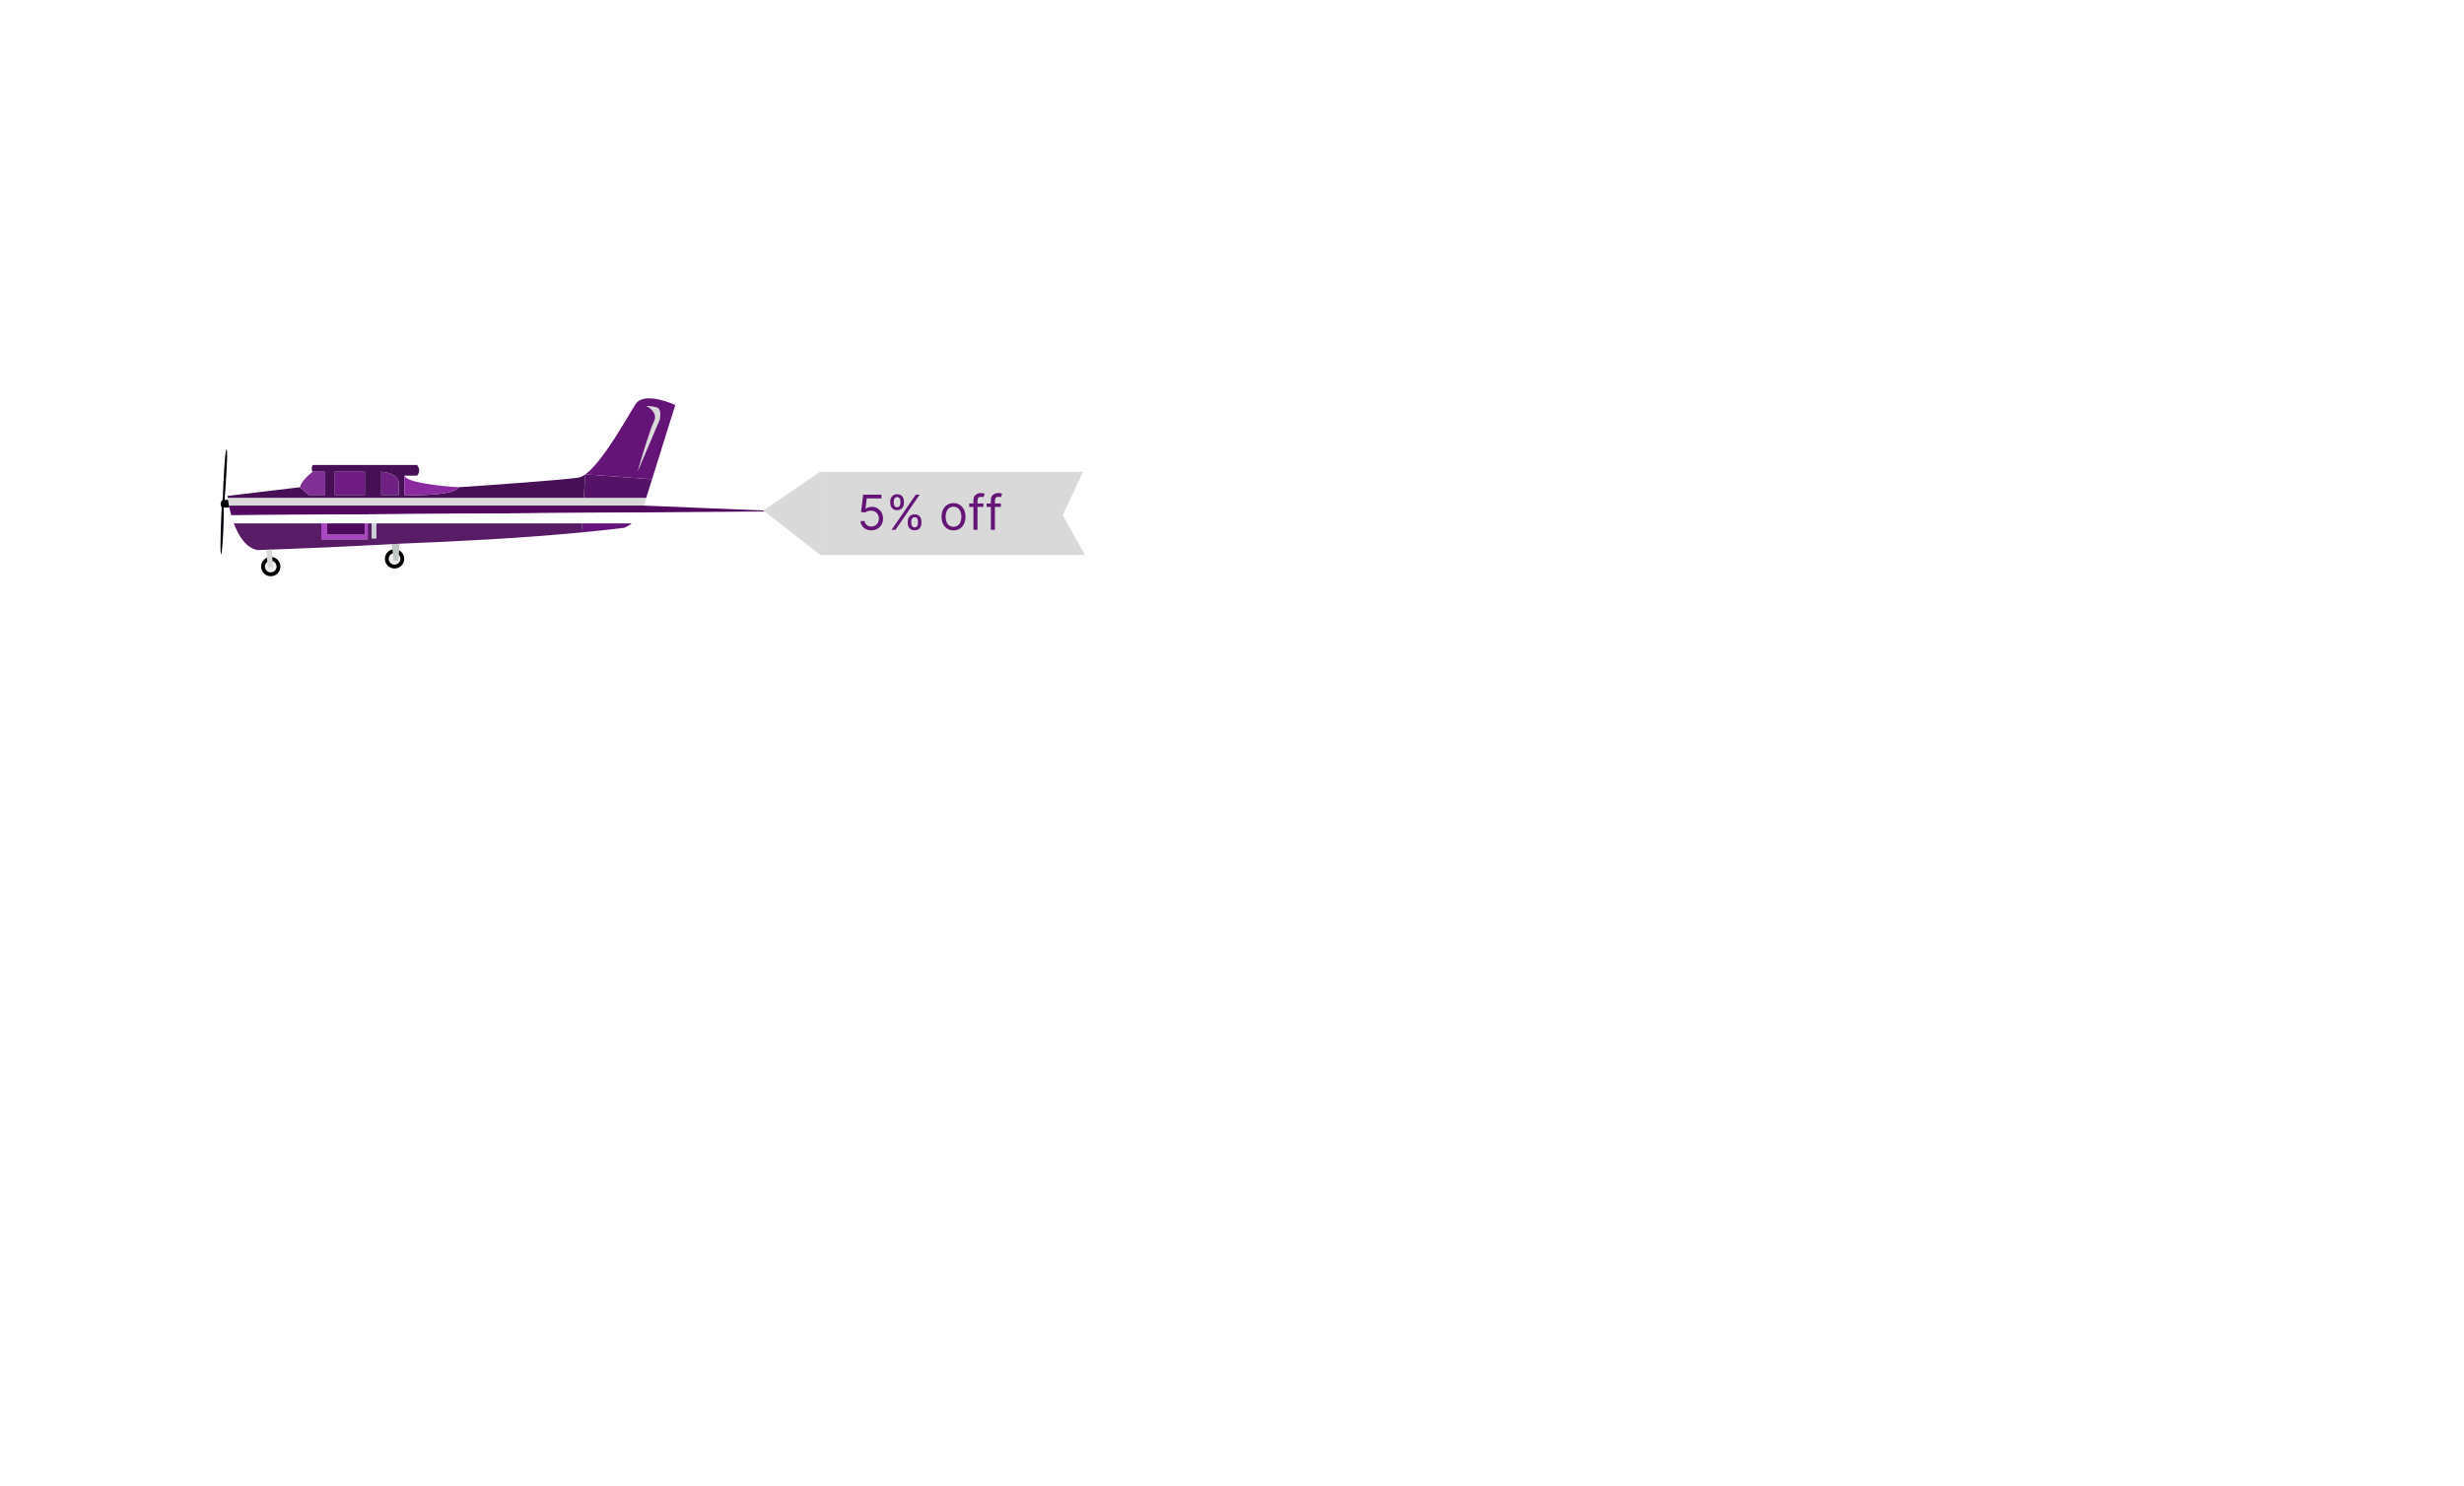
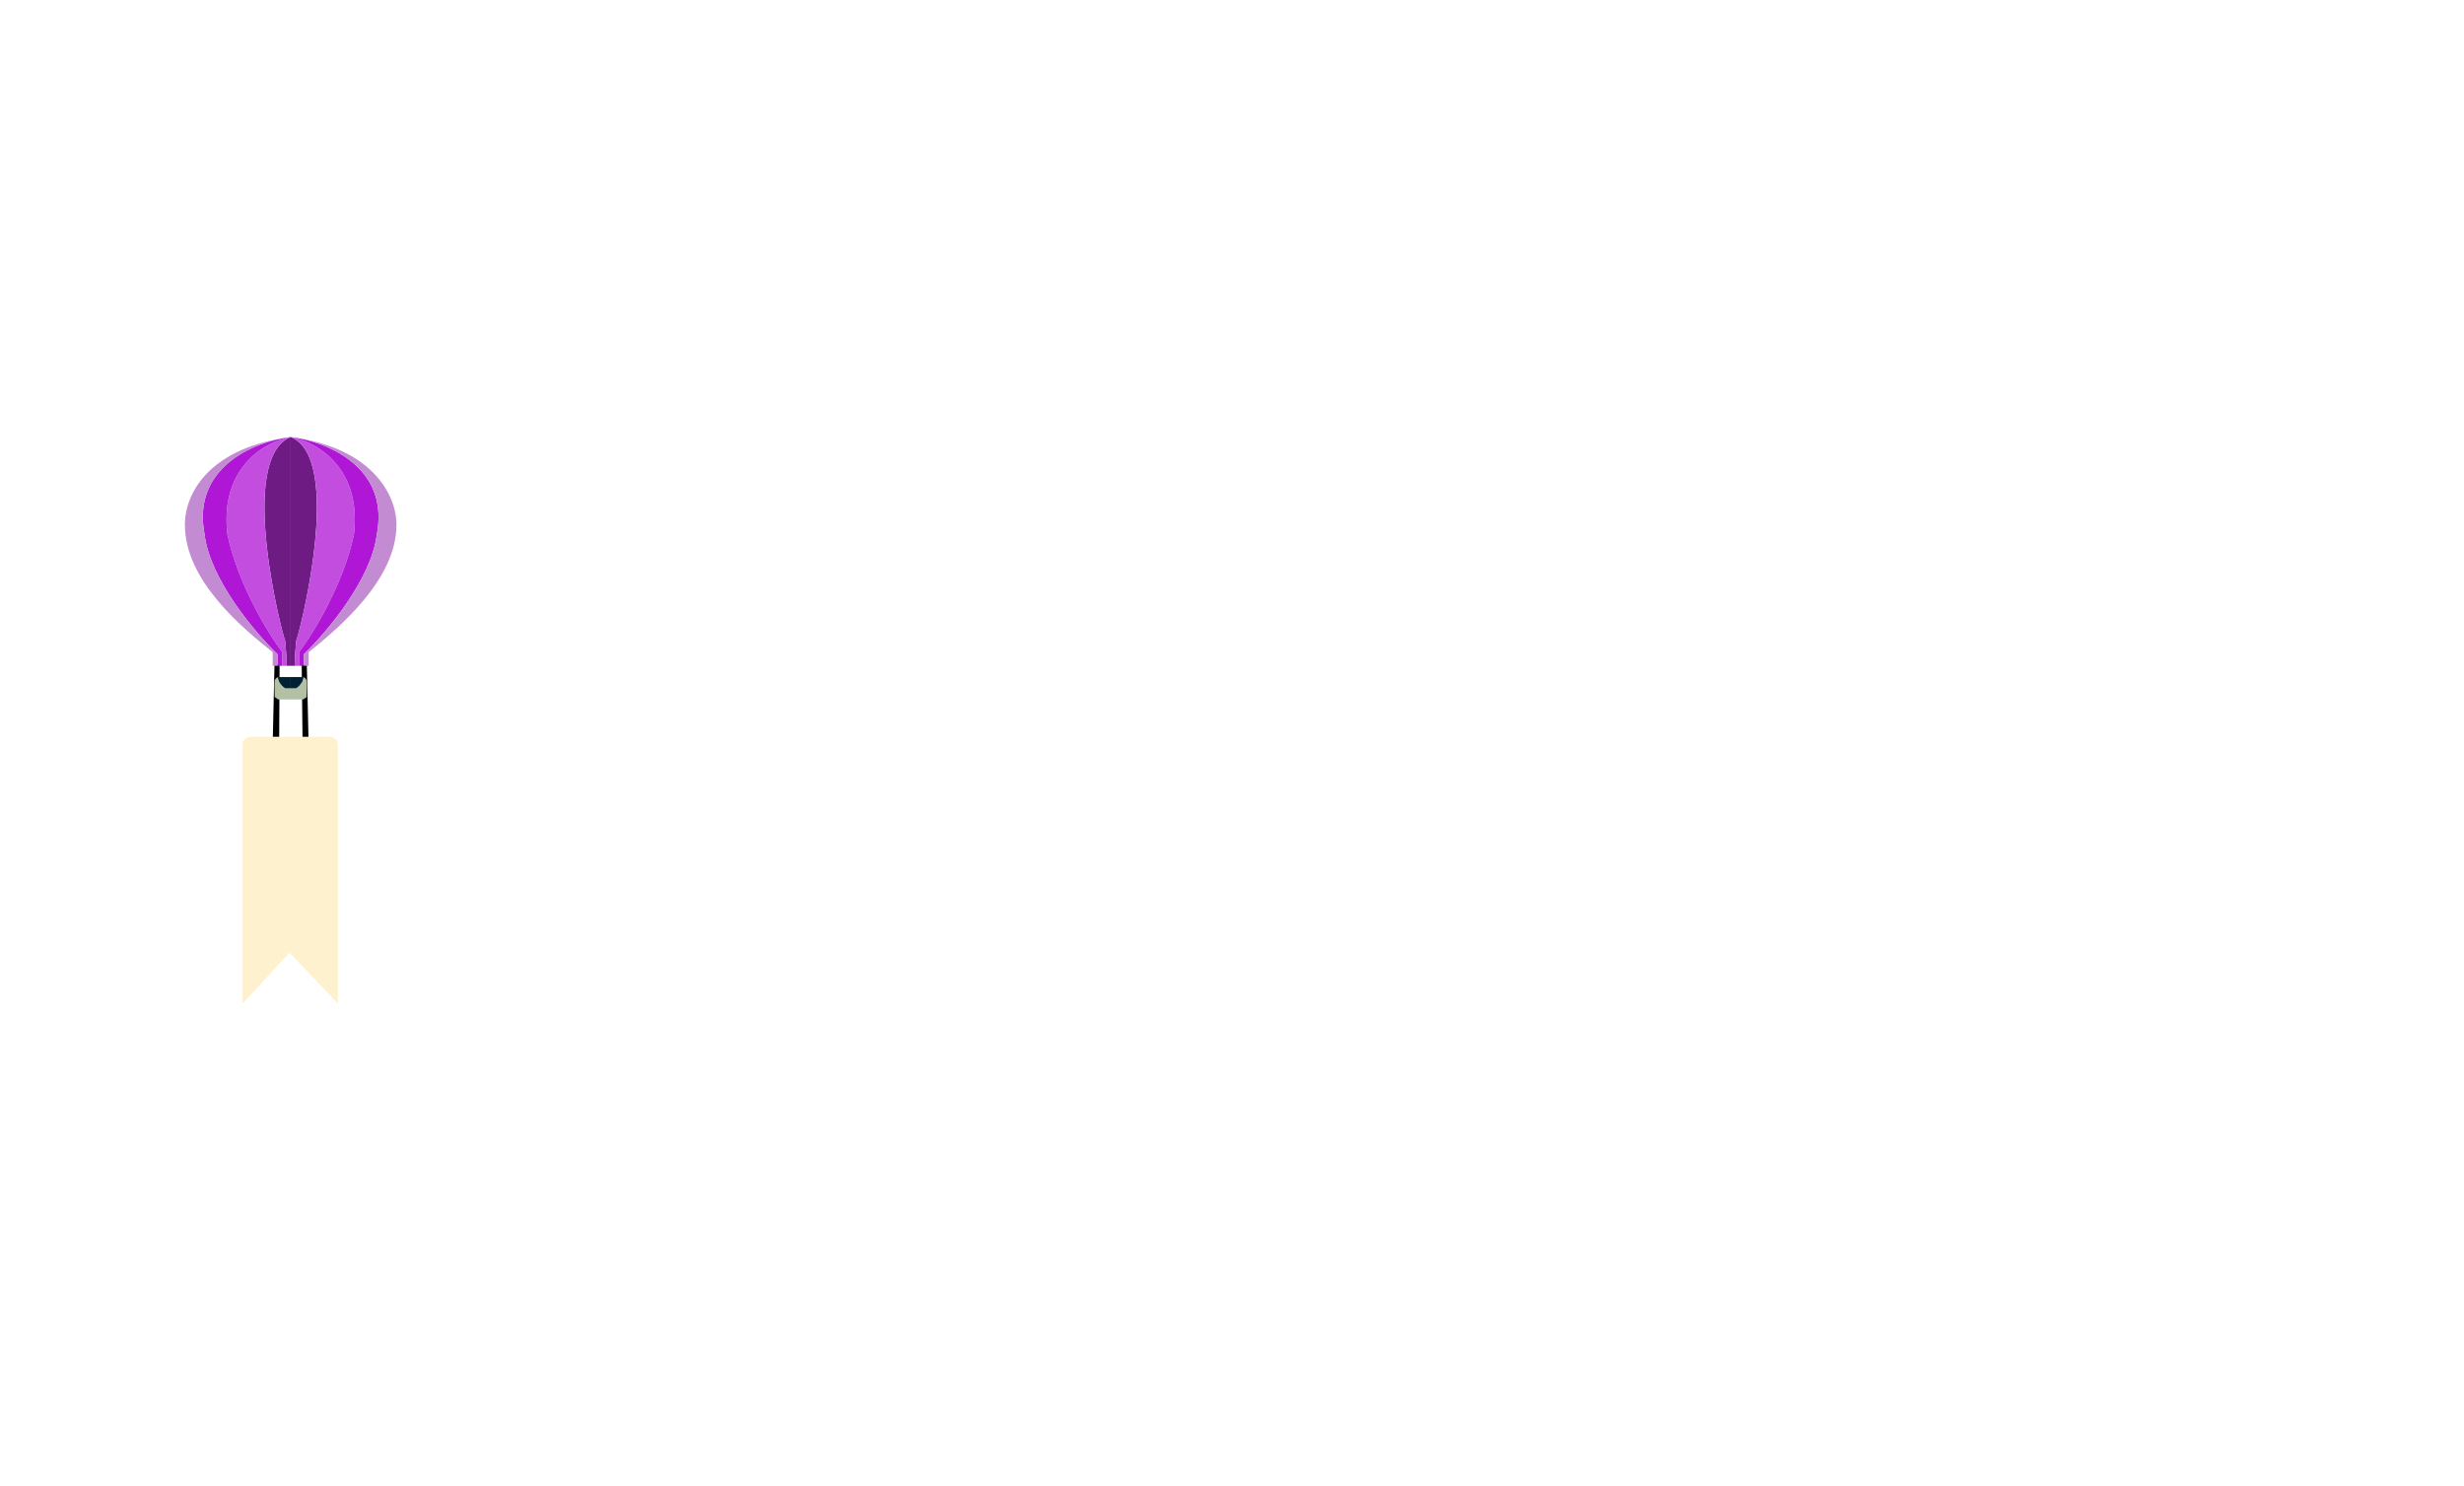
<svg xmlns="http://www.w3.org/2000/svg" width="1274" height="768" viewBox="0 0 1274 768" fill="none">
-   <circle cx="204" cy="289" r="4" fill="#F1EEEF" stroke="black" stroke-width="2" />
-   <circle cx="140" cy="293" r="4" fill="#F1EEEF" stroke="black" stroke-width="2" />
-   <path d="M334.136 209.965C336.303 210.965 340.136 213.965 338.136 217.965C336.136 221.965 331.636 236.965 329.636 243.965L341.136 216.965C341.47 215.298 341.736 211.765 340.136 210.965C338.536 210.165 335.47 209.965 334.136 209.965Z" fill="#D9D9D9" />
-   <path d="M334.136 257.465L301.827 257.465L117.746 257.465C117.784 257.789 117.828 258.122 117.875 258.465C118.006 259.405 118.172 260.412 118.373 261.465H332.99C333.444 260.24 333.833 258.908 334.136 257.465Z" fill="#D9D9D9" />
-   <path d="M332.99 261.465H118.373C118.436 261.794 118.503 262.128 118.573 262.465C118.842 263.756 119.165 265.102 119.545 266.465L331.5 265L395.357 264.5L394.72 264L332.99 261.465Z" fill="#510A60" />
-   <path d="M331.5 265L119.545 266.465C119.935 267.861 120.385 269.273 120.9 270.663H166.136H169.136H188.636H190.136H192.136H194.636H300.948H326.636L331.5 265Z" fill="#FEFFFF" />
-   <path d="M166.136 270.663V278.965H190.136V270.663H188.636V276.465H169.136V270.663H166.136Z" fill="#AA46C1" />
-   <path d="M202.636 281.393L203.5 289.965H206L206.636 281.177C205.294 281.25 203.96 281.322 202.636 281.393Z" fill="#C1C7C5" />
-   <path d="M192.136 270.663V278.465H194.636V270.663H192.136Z" fill="#CCD1D7" />
-   <path d="M116.136 258.465C116.803 249.965 117.936 232.865 117.136 232.465C116.336 232.065 115.47 249.632 115.136 258.465C114.47 258.965 113.436 260.465 114.636 262.465C114.304 268.798 113.738 282.365 114.137 285.965C114.636 290.465 115.884 272.465 115.637 262.465H118.573C118.503 262.128 118.436 261.794 118.373 261.465C118.172 260.412 118.006 259.405 117.875 258.465H116.136Z" fill="#000107" />
-   <path d="M301.827 257.465L334.136 257.465L337.137 247.864L302.637 245.31L301.827 257.465Z" fill="#551368" />
-   <path d="M322.636 272.965C323.845 272.545 325.236 271.793 326.636 270.663H300.948L300.637 275.337C308.039 274.628 315.393 273.842 322.636 272.965Z" fill="#65147B" />
-   <path d="M120.9 270.663C123.348 277.265 127.264 283.336 133.136 284.465C134.54 284.421 136.042 284.372 137.636 284.318C138.603 284.285 139.603 284.25 140.636 284.213C155.548 283.683 177.319 282.75 202.636 281.393C203.96 281.322 205.294 281.25 206.636 281.177C235.452 280.015 268.495 278.412 300.637 275.337L300.948 270.663H194.636V278.465H192.136V270.663H190.136V278.965H166.136V270.663H120.9Z" fill="#571C65" />
-   <path fill-rule="evenodd" clip-rule="evenodd" d="M155.136 251.965L117.636 256.465C117.668 256.786 117.704 257.12 117.746 257.465L301.827 257.465L302.637 245.31C301.391 246.205 300.214 246.786 299.136 246.965C291.936 248.165 254.803 250.798 237.136 251.965C235.136 255.965 217.636 256.298 209.136 255.965V245.965H215.636C216.47 245.132 217.636 242.865 215.636 240.465C194.548 240.465 182.725 240.465 161.636 240.465C161.303 241.132 160.836 242.765 161.636 243.965H168.136V255.965H159.636L155.136 251.965ZM173.136 255.965V243.965H188.636V255.965H173.136ZM197.136 243.965V255.965H206.136V249.965C206.136 245.565 200.136 244.132 197.136 243.965Z" fill="#471056" />
-   <path d="M161.636 243.965C159.636 245.465 155.536 249.165 155.136 251.965L159.636 255.965H168.136V243.965H161.636Z" fill="#7F2F96" />
-   <path d="M173.136 243.965V255.965H188.636V243.965H173.136Z" fill="#6F1B84" />
-   <path d="M197.136 255.965V243.965C200.136 244.132 206.136 245.565 206.136 249.965V255.965H197.136Z" fill="#6E2182" />
-   <path d="M237.136 251.965C228.136 251.465 209.936 249.565 209.136 245.965V255.965C217.636 256.298 235.136 255.965 237.136 251.965Z" fill="#8B2AA1" />
-   <path fill-rule="evenodd" clip-rule="evenodd" d="M349.136 209.465C343.803 206.965 332.236 203.365 328.636 208.965C324.675 215.127 311.801 238.727 302.637 245.31L337.137 247.864L349.136 209.465ZM338.136 217.965C340.136 213.965 336.303 210.965 334.136 209.965C335.47 209.965 338.536 210.165 340.136 210.965C341.736 211.765 341.47 215.298 341.136 216.965L329.636 243.965C331.636 236.965 336.136 221.965 338.136 217.965Z" fill="#641476" />
-   <path d="M188.636 276.465V270.663H169.136V276.465H188.636Z" fill="#4C095D" />
-   <path d="M137.636 284.318L138.5 293.5H141L140.636 284.213C139.603 284.25 138.603 284.285 137.636 284.318Z" fill="#D9D9D9" />
-   <path d="M549.5 266.465L560 243.965H424V286.965H561L549.5 266.465Z" fill="#D9D9D9" />
-   <path d="M424 243.965L394.72 264L395.357 264.5L424 286.965V243.965Z" fill="#D9D9D9" />
-   <path d="M450.564 274.249C449.522 274.249 448.584 274.041 447.75 273.627C446.915 273.213 446.246 272.645 445.743 271.923C445.24 271.201 444.965 270.378 444.918 269.455H447.048C447.131 270.277 447.504 270.958 448.167 271.496C448.836 272.029 449.635 272.295 450.564 272.295C451.31 272.295 451.973 272.121 452.553 271.772C453.138 271.422 453.597 270.943 453.929 270.333C454.266 269.718 454.435 269.022 454.435 268.247C454.435 267.454 454.26 266.747 453.911 266.125C453.568 265.498 453.094 265.004 452.49 264.643C451.887 264.282 451.197 264.098 450.422 264.092C449.866 264.086 449.294 264.172 448.708 264.35C448.123 264.521 447.64 264.743 447.261 265.016L445.202 264.767L446.303 255.818H455.749V257.771H448.149L447.51 263.134H447.616C447.989 262.838 448.457 262.592 449.019 262.397C449.581 262.201 450.167 262.104 450.777 262.104C451.89 262.104 452.881 262.37 453.751 262.903C454.627 263.429 455.314 264.152 455.811 265.069C456.314 265.986 456.565 267.034 456.565 268.212C456.565 269.372 456.305 270.407 455.784 271.319C455.269 272.224 454.559 272.941 453.653 273.467C452.748 273.988 451.718 274.249 450.564 274.249ZM469.361 270.591V269.632C469.361 268.969 469.497 268.363 469.769 267.812C470.047 267.256 470.45 266.812 470.976 266.48C471.509 266.143 472.154 265.974 472.912 265.974C473.681 265.974 474.326 266.143 474.847 266.48C475.368 266.812 475.761 267.256 476.028 267.812C476.294 268.363 476.427 268.969 476.427 269.632V270.591C476.427 271.254 476.291 271.863 476.019 272.42C475.753 272.97 475.356 273.414 474.829 273.751C474.308 274.083 473.669 274.249 472.912 274.249C472.142 274.249 471.494 274.083 470.967 273.751C470.441 273.414 470.041 272.97 469.769 272.42C469.497 271.863 469.361 271.254 469.361 270.591ZM471.172 269.632V270.591C471.172 271.141 471.302 271.636 471.562 272.074C471.823 272.506 472.272 272.722 472.912 272.722C473.533 272.722 473.971 272.506 474.226 272.074C474.486 271.636 474.616 271.141 474.616 270.591V269.632C474.616 269.082 474.492 268.59 474.243 268.158C473.995 267.72 473.551 267.501 472.912 267.501C472.29 267.501 471.843 267.72 471.571 268.158C471.305 268.59 471.172 269.082 471.172 269.632ZM460.305 260.186V259.227C460.305 258.564 460.441 257.958 460.714 257.407C460.992 256.851 461.394 256.407 461.921 256.076C462.454 255.738 463.099 255.57 463.856 255.57C464.626 255.57 465.271 255.738 465.792 256.076C466.312 256.407 466.706 256.851 466.972 257.407C467.239 257.958 467.372 258.564 467.372 259.227V260.186C467.372 260.849 467.236 261.459 466.964 262.015C466.697 262.565 466.301 263.009 465.774 263.347C465.253 263.678 464.614 263.844 463.856 263.844C463.087 263.844 462.439 263.678 461.912 263.347C461.385 263.009 460.986 262.565 460.714 262.015C460.441 261.459 460.305 260.849 460.305 260.186ZM462.116 259.227V260.186C462.116 260.737 462.246 261.231 462.507 261.669C462.767 262.101 463.217 262.317 463.856 262.317C464.478 262.317 464.916 262.101 465.17 261.669C465.431 261.231 465.561 260.737 465.561 260.186V259.227C465.561 258.677 465.437 258.186 465.188 257.754C464.939 257.316 464.495 257.097 463.856 257.097C463.235 257.097 462.788 257.316 462.516 257.754C462.249 258.186 462.116 258.677 462.116 259.227ZM460.98 274L473.48 255.818H475.504L463.004 274H460.98ZM493.011 274.284C491.78 274.284 490.7 273.991 489.771 273.405C488.847 272.819 488.125 272 487.604 270.946C487.09 269.893 486.832 268.661 486.832 267.253C486.832 265.832 487.09 264.592 487.604 263.533C488.125 262.474 488.847 261.651 489.771 261.065C490.7 260.479 491.78 260.186 493.011 260.186C494.242 260.186 495.319 260.479 496.243 261.065C497.172 261.651 497.894 262.474 498.409 263.533C498.93 264.592 499.19 265.832 499.19 267.253C499.19 268.661 498.93 269.893 498.409 270.946C497.894 272 497.172 272.819 496.243 273.405C495.319 273.991 494.242 274.284 493.011 274.284ZM493.011 272.402C493.946 272.402 494.716 272.162 495.319 271.683C495.923 271.203 496.37 270.573 496.66 269.792C496.95 269.011 497.095 268.164 497.095 267.253C497.095 266.341 496.95 265.492 496.66 264.705C496.37 263.918 495.923 263.281 495.319 262.796C494.716 262.311 493.946 262.068 493.011 262.068C492.076 262.068 491.307 262.311 490.703 262.796C490.099 263.281 489.652 263.918 489.362 264.705C489.072 265.492 488.927 266.341 488.927 267.253C488.927 268.164 489.072 269.011 489.362 269.792C489.652 270.573 490.099 271.203 490.703 271.683C491.307 272.162 492.076 272.402 493.011 272.402ZM508.461 260.364V262.139H501.11V260.364H508.461ZM503.312 274V258.482C503.312 257.7 503.495 257.049 503.862 256.528C504.229 256.008 504.705 255.617 505.291 255.357C505.877 255.096 506.496 254.966 507.147 254.966C507.662 254.966 508.082 255.007 508.407 255.09C508.733 255.173 508.976 255.25 509.135 255.321L508.532 257.132C508.425 257.097 508.277 257.052 508.088 256.999C507.904 256.946 507.662 256.919 507.36 256.919C506.667 256.919 506.167 257.094 505.86 257.443C505.558 257.792 505.407 258.304 505.407 258.979V274H503.312ZM517.47 260.364V262.139H510.119V260.364H517.47ZM512.32 274V258.482C512.32 257.7 512.504 257.049 512.871 256.528C513.238 256.008 513.714 255.617 514.3 255.357C514.886 255.096 515.505 254.966 516.156 254.966C516.671 254.966 517.091 255.007 517.416 255.09C517.742 255.173 517.984 255.25 518.144 255.321L517.541 257.132C517.434 257.097 517.286 257.052 517.097 256.999C516.913 256.946 516.671 256.919 516.369 256.919C515.676 256.919 515.176 257.094 514.868 257.443C514.566 257.792 514.416 258.304 514.416 258.979V274H512.32Z" fill="#641476" />
+   <path d="M156.912 380.996L156.497 344.319H158.154L158.984 380.996H156.912Z" fill="black" />
+   <path d="M143.857 380.996L144.064 344.319H142.406L141.578 380.996H143.857Z" fill="black" />
+   <path d="M156.912 380.996L156.497 344.319H158.154L158.984 380.996H156.912Z" stroke="black" />
+   <path d="M143.857 380.996L144.064 344.319H142.406L141.578 380.996H143.857Z" stroke="black" />
+   <path d="M150.314 344.319V226C122.133 237.19 146.377 329.814 147.413 331.264C147.413 331.264 148.311 340.451 148.241 344.319H150.314Z" fill="#6F1B84" />
+   <path d="M148.241 344.319C148.311 340.451 147.413 331.264 147.413 331.264C146.377 329.814 122.133 237.19 150.314 226C137.704 228.141 113.502 241.209 117.574 276.353C123.044 302.213 138.779 327.742 145.962 337.274V344.319H148.241Z" fill="#C24DDF" />
+   <path d="M150.314 226C148.839 226.217 147.401 226.441 146 226.672C127.717 230.188 99.486 243.745 105.763 276.353C108.581 299.727 132.079 327.397 143.476 338.31L143.476 344.319H145.962V337.274C138.779 327.742 123.044 302.213 117.574 276.353C113.502 241.209 137.704 228.141 150.314 226Z" fill="#AF16D5" />
+   <path d="M140.989 337.274V344.319H143.476L143.476 338.31C132.079 327.397 108.581 299.727 105.763 276.353C99.486 243.745 127.717 230.188 146 226.672C108.609 232.84 95.61 254.595 95.609 271.38C95.609 300.39 125.379 324.703 140.989 337.274Z" fill="#C38BD1" />
+   <path d="M143.89 350.121C143.338 350.259 142.191 350.867 142.025 352.193C141.86 353.519 141.956 358.271 142.025 360.482L143.89 361.725H150.314V355.923H147.413C146.239 355.232 143.89 353.105 143.89 350.121Z" fill="#B3C0A4" />
+   <path d="M147.413 355.923H150.314V350.121H145.962H143.89C143.89 353.105 146.239 355.232 147.413 355.923Z" fill="#002134" />
+   <path d="M150.282 344.319V226C178.463 237.19 154.219 329.814 153.183 331.264C153.183 331.264 152.285 340.451 152.354 344.319H150.282Z" fill="#6F1B84" />
+   <path d="M152.354 344.319C152.285 340.451 153.183 331.264 153.183 331.264C154.219 329.814 178.463 237.19 150.282 226C162.892 228.141 187.093 241.209 183.022 276.353C177.551 302.213 161.817 327.742 154.633 337.274V344.319H152.354Z" fill="#C24DDF" />
+   <path d="M150.282 226C151.757 226.217 153.194 226.441 154.596 226.672C172.879 230.188 201.11 243.745 194.833 276.353C192.015 299.727 168.517 327.397 157.12 338.31L157.12 344.319H154.633V337.274C161.817 327.742 177.551 302.213 183.022 276.353C187.093 241.209 162.892 228.141 150.282 226Z" fill="#AF16D5" />
+   <path d="M159.607 337.274V344.319H157.12L157.12 338.31C168.517 327.397 192.015 299.727 194.833 276.353C201.11 243.745 172.879 230.188 154.596 226.672C191.987 232.84 204.986 255.424 204.986 271.38C204.986 299.768 175.217 324.703 159.607 337.274Z" fill="#C38BD1" />
+   <path d="M156.705 350.121C157.258 350.259 158.405 350.867 158.57 352.193C158.736 353.519 158.639 358.271 158.57 360.482L156.705 361.725H150.282V355.923H153.183C154.357 355.232 156.705 353.105 156.705 350.121Z" fill="#B3C0A4" />
+   <path d="M153.183 355.923H150.282V350.121H154.633H156.705C156.705 353.105 154.357 355.232 153.183 355.923Z" fill="#002134" />
+   <path d="M129.146 380.996H149.867H169.553C173.531 380.996 174.664 383.559 174.733 384.841V519L149.66 492.652L125.416 519V384.841C125.416 382.22 127.903 381.185 129.146 380.996Z" fill="#FEF1CD" />
</svg>
